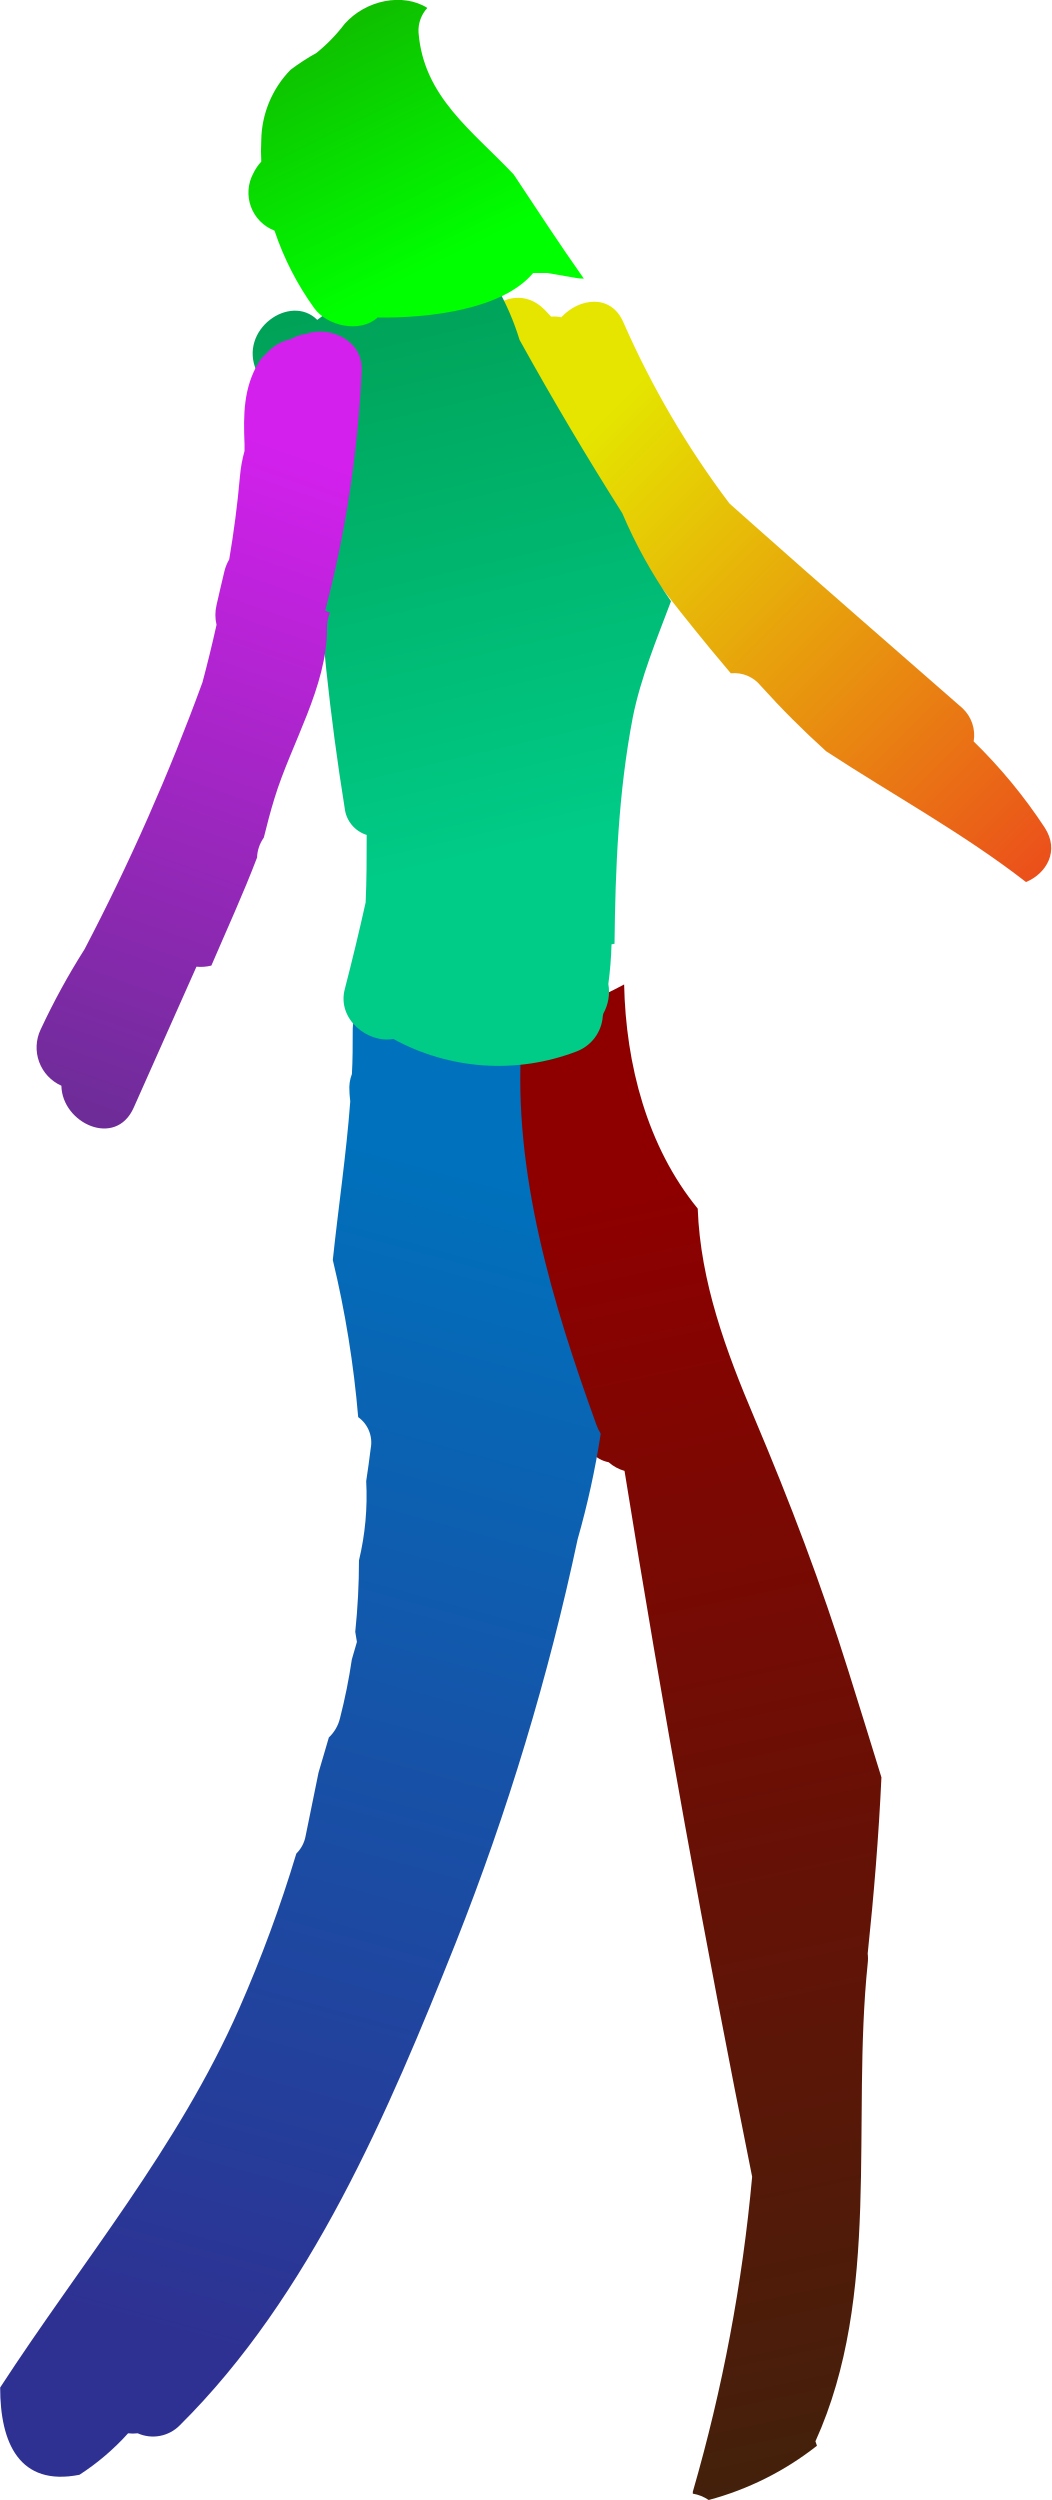
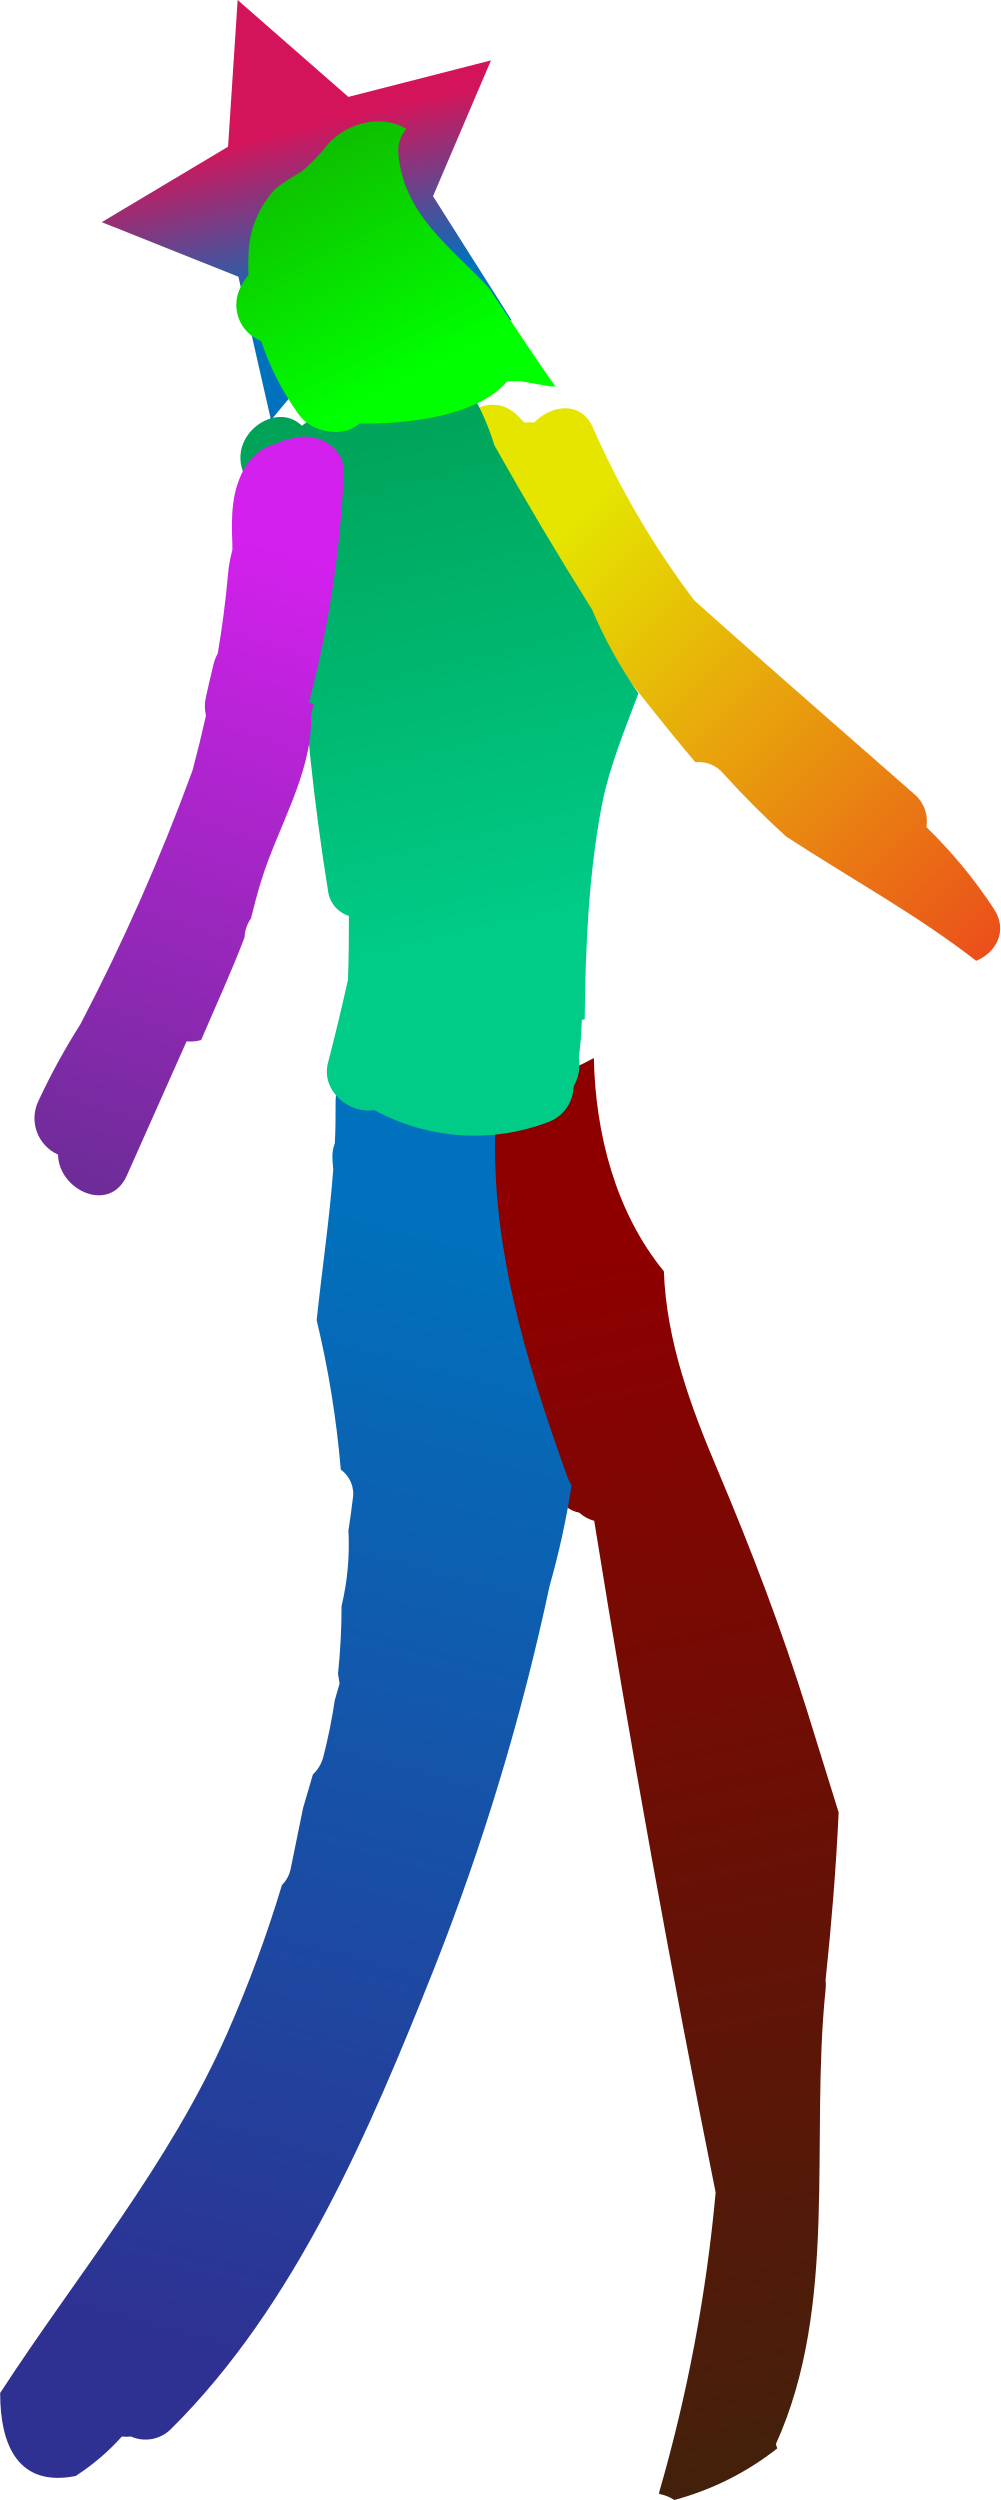
- <svg xmlns="http://www.w3.org/2000/svg" viewBox="0 0 132.54 315.2">
+ <svg xmlns="http://www.w3.org/2000/svg" viewBox="0 0 132.54 331.28">
  <defs>
-     <linearGradient id="linear-gradient" x1="74.22" y1="151.95" x2="108.5" y2="312.86" gradientUnits="userSpaceOnUse">
+     <linearGradient id="linear-gradient" x1="74.22" y1="168.03" x2="108.5" y2="328.94" gradientUnits="userSpaceOnUse">
      <stop offset="0" stop-color="#8e0000" />
      <stop offset="1" stop-color="#42210b" />
    </linearGradient>
-     <linearGradient id="linear-gradient-2" x1="62.46" y1="148.56" x2="22.58" y2="294.78" gradientUnits="userSpaceOnUse">
+     <linearGradient id="linear-gradient-2" x1="62.46" y1="164.64" x2="22.58" y2="310.86" gradientUnits="userSpaceOnUse">
      <stop offset="0" stop-color="#0071bc" />
      <stop offset="1" stop-color="#2e3192" />
    </linearGradient>
-     <linearGradient id="linear-gradient-3" x1="75.74" y1="52.88" x2="151.3" y2="128.44" gradientUnits="userSpaceOnUse">
+     <linearGradient id="linear-gradient-3" x1="75.74" y1="68.96" x2="151.3" y2="144.52" gradientUnits="userSpaceOnUse">
      <stop offset="0" stop-color="#e5e500" />
      <stop offset="1" stop-color="#ed1c24" />
    </linearGradient>
-     <linearGradient id="linear-gradient-4" x1="65.69" y1="108.37" x2="42.6" y2="10.42" gradientUnits="userSpaceOnUse">
+     <linearGradient id="linear-gradient-4" x1="65.69" y1="124.45" x2="42.6" y2="26.5" gradientUnits="userSpaceOnUse">
      <stop offset="0" stop-color="#0c8" />
      <stop offset="1" stop-color="#009245" />
    </linearGradient>
-     <linearGradient id="linear-gradient-5" x1="39.16" y1="57.68" x2="7.68" y2="146.53" gradientUnits="userSpaceOnUse">
+     <linearGradient id="linear-gradient-5" x1="39.16" y1="73.76" x2="7.68" y2="162.61" gradientUnits="userSpaceOnUse">
      <stop offset="0" stop-color="#d320ed" />
      <stop offset="0.84" stop-color="#772ba0" />
      <stop offset="1" stop-color="#662d91" />
    </linearGradient>
-     <linearGradient id="linear-gradient-6" x1="31.75" y1="-11.72" x2="54.14" y2="33.75" gradientUnits="userSpaceOnUse">
+     <linearGradient id="linear-gradient-6" x1="44.14" y1="39.39" x2="38.87" y2="17.04" gradientUnits="userSpaceOnUse">
+       <stop offset="0" stop-color="#0071bc" />
+       <stop offset="1" stop-color="#d4145a" />
+     </linearGradient>
+     <linearGradient id="linear-gradient-7" x1="31.75" y1="4.36" x2="54.14" y2="49.83" gradientUnits="userSpaceOnUse">
      <stop offset="0" stop-color="#179b00" />
      <stop offset="1" stop-color="lime" />
    </linearGradient>
  </defs>
  <g id="Layer_2" data-name="Layer 2">
    <g id="bend3">
-       <path id="leftLeg" d="M111.13,224.09c-1.39-4.48-2.77-9-4.17-13.43-3.41-10.91-7.37-21.3-11.82-31.82-3.6-8.48-6.84-17.24-7.17-26.46-6.38-7.81-9.07-18.19-9.28-28.26-.87.47-1.77.93-2.69,1.33-1.14.65-2.26,1.32-3.37,2-2.5-2.29-7.67-1.52-8.38,2.29a74.38,74.38,0,0,0-1.17,19.53A5.26,5.26,0,0,0,66,153.53a28.17,28.17,0,0,0,.94,3.64c2.7,7.89,5.37,15.36,6.65,23.67a3.9,3.9,0,0,0,3.15,3.52,5.05,5.05,0,0,0,2,1.09q7.17,44.64,16.09,89a211.9,211.9,0,0,1-7.48,39.71c0,.08,0,.16,0,.24a5,5,0,0,1,2,.8A37.81,37.81,0,0,0,103,308.36c-.06-.19-.13-.37-.19-.56,8.34-18.39,4.52-40.17,6.59-60.25a5.2,5.2,0,0,0,0-1.25C110.18,238.9,110.79,231.48,111.13,224.09Z" fill="url(#linear-gradient)" />
-       <path id="rightLeg" d="M75.2,179.65c-5.52-15.28-10.56-31.83-9.45-48.27A4.94,4.94,0,0,1,70,126.65c-2.06-.45-4.13-.9-6.22-1.25a23.53,23.53,0,0,0-11.67.82h0c-3-2-7.71-.93-7.64,3.83,0,1.79,0,3.57-.1,5.36a4.9,4.9,0,0,0-.31,2.2c0,.42.07.83.1,1.25-.5,6.7-1.5,13.35-2.2,20a132.11,132.11,0,0,1,3.2,19.81,3.93,3.93,0,0,1,1.58,3.94c-.17,1.38-.36,2.75-.57,4.13a34.87,34.87,0,0,1-.91,10c0,3-.16,6-.47,9l.21,1.27c-.21.74-.42,1.47-.64,2.21a72.59,72.59,0,0,1-1.5,7.44,4.89,4.89,0,0,1-1.4,2.4c-.15.54-.31,1.07-.47,1.61-.27.94-.55,1.88-.83,2.82-.55,2.68-1.1,5.35-1.63,8a4.15,4.15,0,0,1-1.17,2.21,170.77,170.77,0,0,1-7.2,19.53c-7.68,17.48-19.87,32-30.14,47.79,0,7,2.43,12.5,10,11a30.61,30.61,0,0,0,6.13-5.23,4.91,4.91,0,0,0,1.21,0,4.74,4.74,0,0,0,5.3-1C39.14,289.45,49,266.18,57.47,244.92a316.93,316.93,0,0,0,15.36-50.86,108.57,108.57,0,0,0,2.91-13.3A5.2,5.2,0,0,1,75.2,179.65Z" fill="url(#linear-gradient-2)" />
-       <path id="leftArm" d="M92.14,84.89a4.28,4.28,0,0,1,3.77,1.57,114.81,114.81,0,0,0,8.25,8.26c8.4,5.5,17.26,10.32,25.2,16.49,2.56-1.07,4.29-3.92,2.34-6.89a65.12,65.12,0,0,0-8.94-10.84,4.67,4.67,0,0,0-1.39-4.17c-8.8-7.71-17.66-15.38-26.4-23.16-1-.88-2-1.77-3-2.67A113.73,113.73,0,0,1,78.58,40.6C77,37,73,37.58,70.77,40a4.58,4.58,0,0,0-1.28-.08c-.29-.29-.57-.59-.85-.89-4.53-4.58-11.6,2.49-7.07,7.08l1.11,1.16a5.56,5.56,0,0,0,.91,1.56L74.94,62.59c4.6,6.61,9.51,13,14.63,19.23C90.42,82.85,91.29,83.87,92.14,84.89Z" fill="url(#linear-gradient-3)" />
-       <path id="torso" d="M78.46,64.71Q71.68,54,65.51,42.86a33.16,33.16,0,0,0-2.89-6.7,4.94,4.94,0,0,0-4.32-2.48A31.89,31.89,0,0,0,40,40.33c-3.4-3.4-10,1.25-7.65,6.46A109.35,109.35,0,0,1,39.76,66.9a326.28,326.28,0,0,0,3.7,35,4,4,0,0,0,2.77,3.37v.11c0,2.73,0,5.58-.13,8.4q-1.22,5.49-2.63,10.93c-1,3.81,2.94,6.87,6.12,6.28a27.56,27.56,0,0,0,23.12,1.57A5.13,5.13,0,0,0,76,128.11l.06-.3a5.68,5.68,0,0,0,.64-3.75,46,46,0,0,0,.4-5l.38-.07c.1-9.56.5-19.13,2.3-28.54,1-5,3-9.81,4.82-14.65A61.05,61.05,0,0,1,78.46,64.71Z" fill="url(#linear-gradient-4)" />
-       <path id="rightArm" d="M26.65,121.74c1.94-4.53,4-9,5.76-13.62a4.59,4.59,0,0,1,.85-2.51c.41-1.67.85-3.35,1.36-5,2.1-6.87,6.63-14.09,6.61-21.37a5,5,0,0,1,.37-2A6.22,6.22,0,0,1,41,77a145.06,145.06,0,0,0,4.6-30.29c.18-3.82-4-5.66-7-4.62a5.29,5.29,0,0,0-1.93.67,5.53,5.53,0,0,0-3.09,1.82,4.2,4.2,0,0,0-.9,1c-2,3.27-2,6.71-1.85,10.44l0,.84a17.27,17.27,0,0,0-.58,3.23c-.31,3.53-.77,7-1.35,10.44A5.56,5.56,0,0,0,28.3,72c-.34,1.43-.68,2.86-1,4.29a5.4,5.4,0,0,0,0,2.49q-.81,3.64-1.77,7.24a279.36,279.36,0,0,1-14.87,33.66,89.46,89.46,0,0,0-5.54,10.13,5.28,5.28,0,0,0,2.62,7.08c.08,4.73,6.84,7.88,9.11,2.78l7.92-17.79A5.43,5.43,0,0,0,26.65,121.74Z" fill="url(#linear-gradient-5)" />
-       <path id="head" d="M64.77,22c-5.19-5.51-11.37-9.78-12-17.9A4.2,4.2,0,0,1,53.88,1c-3.1-1.94-7.74-1-10.42,2a21.11,21.11,0,0,1-3.57,3.68A27.55,27.55,0,0,0,36.63,8.8a13,13,0,0,0-3.69,8.88q-.07,1.35,0,2.7a6,6,0,0,0-1,1.47,5.13,5.13,0,0,0,2.67,7.23,36.56,36.56,0,0,0,5,9.76c1.7,2.35,5.87,3.16,8,1.19,6.44.1,15.76-1,19.61-5.61.17,0,.34,0,.52,0H69l3.61.62a5.12,5.12,0,0,0,1,.09C70.6,30.87,67.71,26.43,64.77,22Z" fill="url(#linear-gradient-6)" />
+       <path id="leftLeg" d="M111.13,240.17c-1.39-4.48-2.77-8.95-4.17-13.43-3.41-10.91-7.37-21.3-11.82-31.82-3.6-8.48-6.84-17.24-7.17-26.46-6.38-7.8-9.07-18.19-9.28-28.26-.87.48-1.77.93-2.69,1.34-1.14.64-2.26,1.31-3.37,2-2.5-2.29-7.67-1.52-8.38,2.29a74.38,74.38,0,0,0-1.17,19.53A5.25,5.25,0,0,0,66,169.61a27.76,27.76,0,0,0,.94,3.64c2.7,7.89,5.37,15.37,6.65,23.67a3.89,3.89,0,0,0,3.15,3.52,4.93,4.93,0,0,0,2,1.09q7.17,44.66,16.09,89a212.15,212.15,0,0,1-7.48,39.72c0,.07,0,.15,0,.23a5.17,5.17,0,0,1,2,.8A37.81,37.81,0,0,0,103,324.44c-.06-.18-.13-.37-.19-.56,8.34-18.39,4.52-40.17,6.59-60.25a5.2,5.2,0,0,0,0-1.25C110.18,255,110.79,247.56,111.13,240.17Z" fill="url(#linear-gradient)" />
+       <path id="rightLeg" d="M75.2,195.74c-5.52-15.29-10.56-31.84-9.45-48.28A5,5,0,0,1,70,142.73c-2.06-.45-4.13-.89-6.22-1.25a23.65,23.65,0,0,0-11.67.82h0c-3-2-7.71-.93-7.64,3.83,0,1.79,0,3.58-.1,5.36a4.9,4.9,0,0,0-.31,2.2c0,.42.07.83.1,1.25-.5,6.7-1.5,13.36-2.2,20a132.31,132.31,0,0,1,3.2,19.81,3.93,3.93,0,0,1,1.58,3.94c-.17,1.38-.36,2.76-.57,4.13a34.94,34.94,0,0,1-.91,10c0,3-.16,6-.47,9l.21,1.27c-.21.74-.42,1.47-.64,2.21a72.59,72.59,0,0,1-1.5,7.44,4.89,4.89,0,0,1-1.4,2.4c-.15.54-.31,1.08-.47,1.62-.27.93-.55,1.88-.83,2.82-.55,2.68-1.1,5.35-1.63,8a4.18,4.18,0,0,1-1.17,2.21,171.32,171.32,0,0,1-7.2,19.52c-7.68,17.48-19.87,32-30.14,47.79,0,7,2.43,12.5,10,11a30.29,30.29,0,0,0,6.13-5.23,5.44,5.44,0,0,0,1.21,0,4.76,4.76,0,0,0,5.3-1C39.14,305.53,49,282.26,57.47,261a317.54,317.54,0,0,0,15.36-50.86,109.13,109.13,0,0,0,2.91-13.31A5.36,5.36,0,0,1,75.2,195.74Z" fill="url(#linear-gradient-2)" />
+       <path id="leftArm" d="M92.14,101a4.3,4.3,0,0,1,3.77,1.57q3.93,4.35,8.25,8.27c8.4,5.5,17.26,10.31,25.2,16.48,2.56-1.06,4.29-3.92,2.34-6.89a64.64,64.64,0,0,0-8.94-10.83,4.7,4.7,0,0,0-1.39-4.18C112.57,97.68,103.71,90,95,82.24l-3-2.68A113.45,113.45,0,0,1,78.58,56.68C77,53.05,73,53.66,70.77,56A5,5,0,0,0,69.49,56c-.29-.29-.57-.59-.85-.88-4.53-4.59-11.6,2.48-7.07,7.07l1.11,1.17a5.52,5.52,0,0,0,.91,1.55L74.94,78.67c4.6,6.61,9.51,13,14.63,19.24C90.42,98.94,91.29,100,92.14,101Z" fill="url(#linear-gradient-3)" />
+       <path id="torso" d="M78.46,80.79Q71.68,70,65.51,59a33,33,0,0,0-2.89-6.71,5,5,0,0,0-4.32-2.48A31.83,31.83,0,0,0,40,56.42c-3.4-3.41-10,1.24-7.65,6.45A109.71,109.71,0,0,1,39.76,83a326.1,326.1,0,0,0,3.7,35,4,4,0,0,0,2.77,3.37v.11c0,2.74,0,5.58-.13,8.4q-1.22,5.49-2.63,10.93c-1,3.81,2.94,6.87,6.12,6.28a27.6,27.6,0,0,0,23.12,1.58A5.14,5.14,0,0,0,76,144.19l.06-.3a5.67,5.67,0,0,0,.64-3.75,45.79,45.79,0,0,0,.4-5l.38-.06c.1-9.56.5-19.14,2.3-28.54,1-5,3-9.82,4.82-14.66A60.72,60.72,0,0,1,78.46,80.79Z" fill="url(#linear-gradient-4)" />
+       <path id="rightArm" d="M26.65,137.82c1.94-4.53,4-9,5.76-13.62a4.56,4.56,0,0,1,.85-2.5c.41-1.68.85-3.35,1.36-5,2.1-6.87,6.63-14.08,6.61-21.37a5,5,0,0,1,.37-2,4.63,4.63,0,0,1-.64-.29,145.06,145.06,0,0,0,4.6-30.29c.18-3.82-4-5.65-7-4.61a5.27,5.27,0,0,0-1.93.66,5.59,5.59,0,0,0-3.09,1.82,4.2,4.2,0,0,0-.9,1c-2,3.27-2,6.71-1.85,10.44l0,.84a17.57,17.57,0,0,0-.58,3.23c-.31,3.53-.77,7-1.35,10.45a5.36,5.36,0,0,0-.57,1.46c-.34,1.43-.68,2.86-1,4.3a5.4,5.4,0,0,0,0,2.49q-.81,3.63-1.77,7.23a278.8,278.8,0,0,1-14.87,33.67,88.47,88.47,0,0,0-5.54,10.12A5.28,5.28,0,0,0,7.69,153c.08,4.73,6.84,7.88,9.11,2.79L24.72,138A5.43,5.43,0,0,0,26.65,137.82Z" fill="url(#linear-gradient-5)" />
+       <path id="star" d="M35.91,55.67l-4.32-19L13.48,29.44l16.74-10L31.49,0,46.16,12.84,65.06,8,57.38,26,67.79,42.44,48.37,40.68Z" fill="url(#linear-gradient-6)" />
+       <path id="head" d="M64.77,38.12c-5.19-5.52-11.37-9.78-12-17.91a4.16,4.16,0,0,1,1.1-3.11c-3.1-1.94-7.74-1-10.42,2a21.53,21.53,0,0,1-3.57,3.69,26.35,26.35,0,0,0-3.26,2.12,13,13,0,0,0-3.69,8.87q-.07,1.35,0,2.7a5.84,5.84,0,0,0-1,1.48,5.12,5.12,0,0,0,2.67,7.22,36.41,36.41,0,0,0,5,9.76c1.7,2.35,5.87,3.17,8,1.19,6.44.1,15.76-1,19.61-5.61a4.38,4.38,0,0,0,.52,0H69l3.61.63a6,6,0,0,0,1,.08C70.6,47,67.71,42.51,64.77,38.12Z" fill="url(#linear-gradient-7)" />
    </g>
  </g>
</svg>
